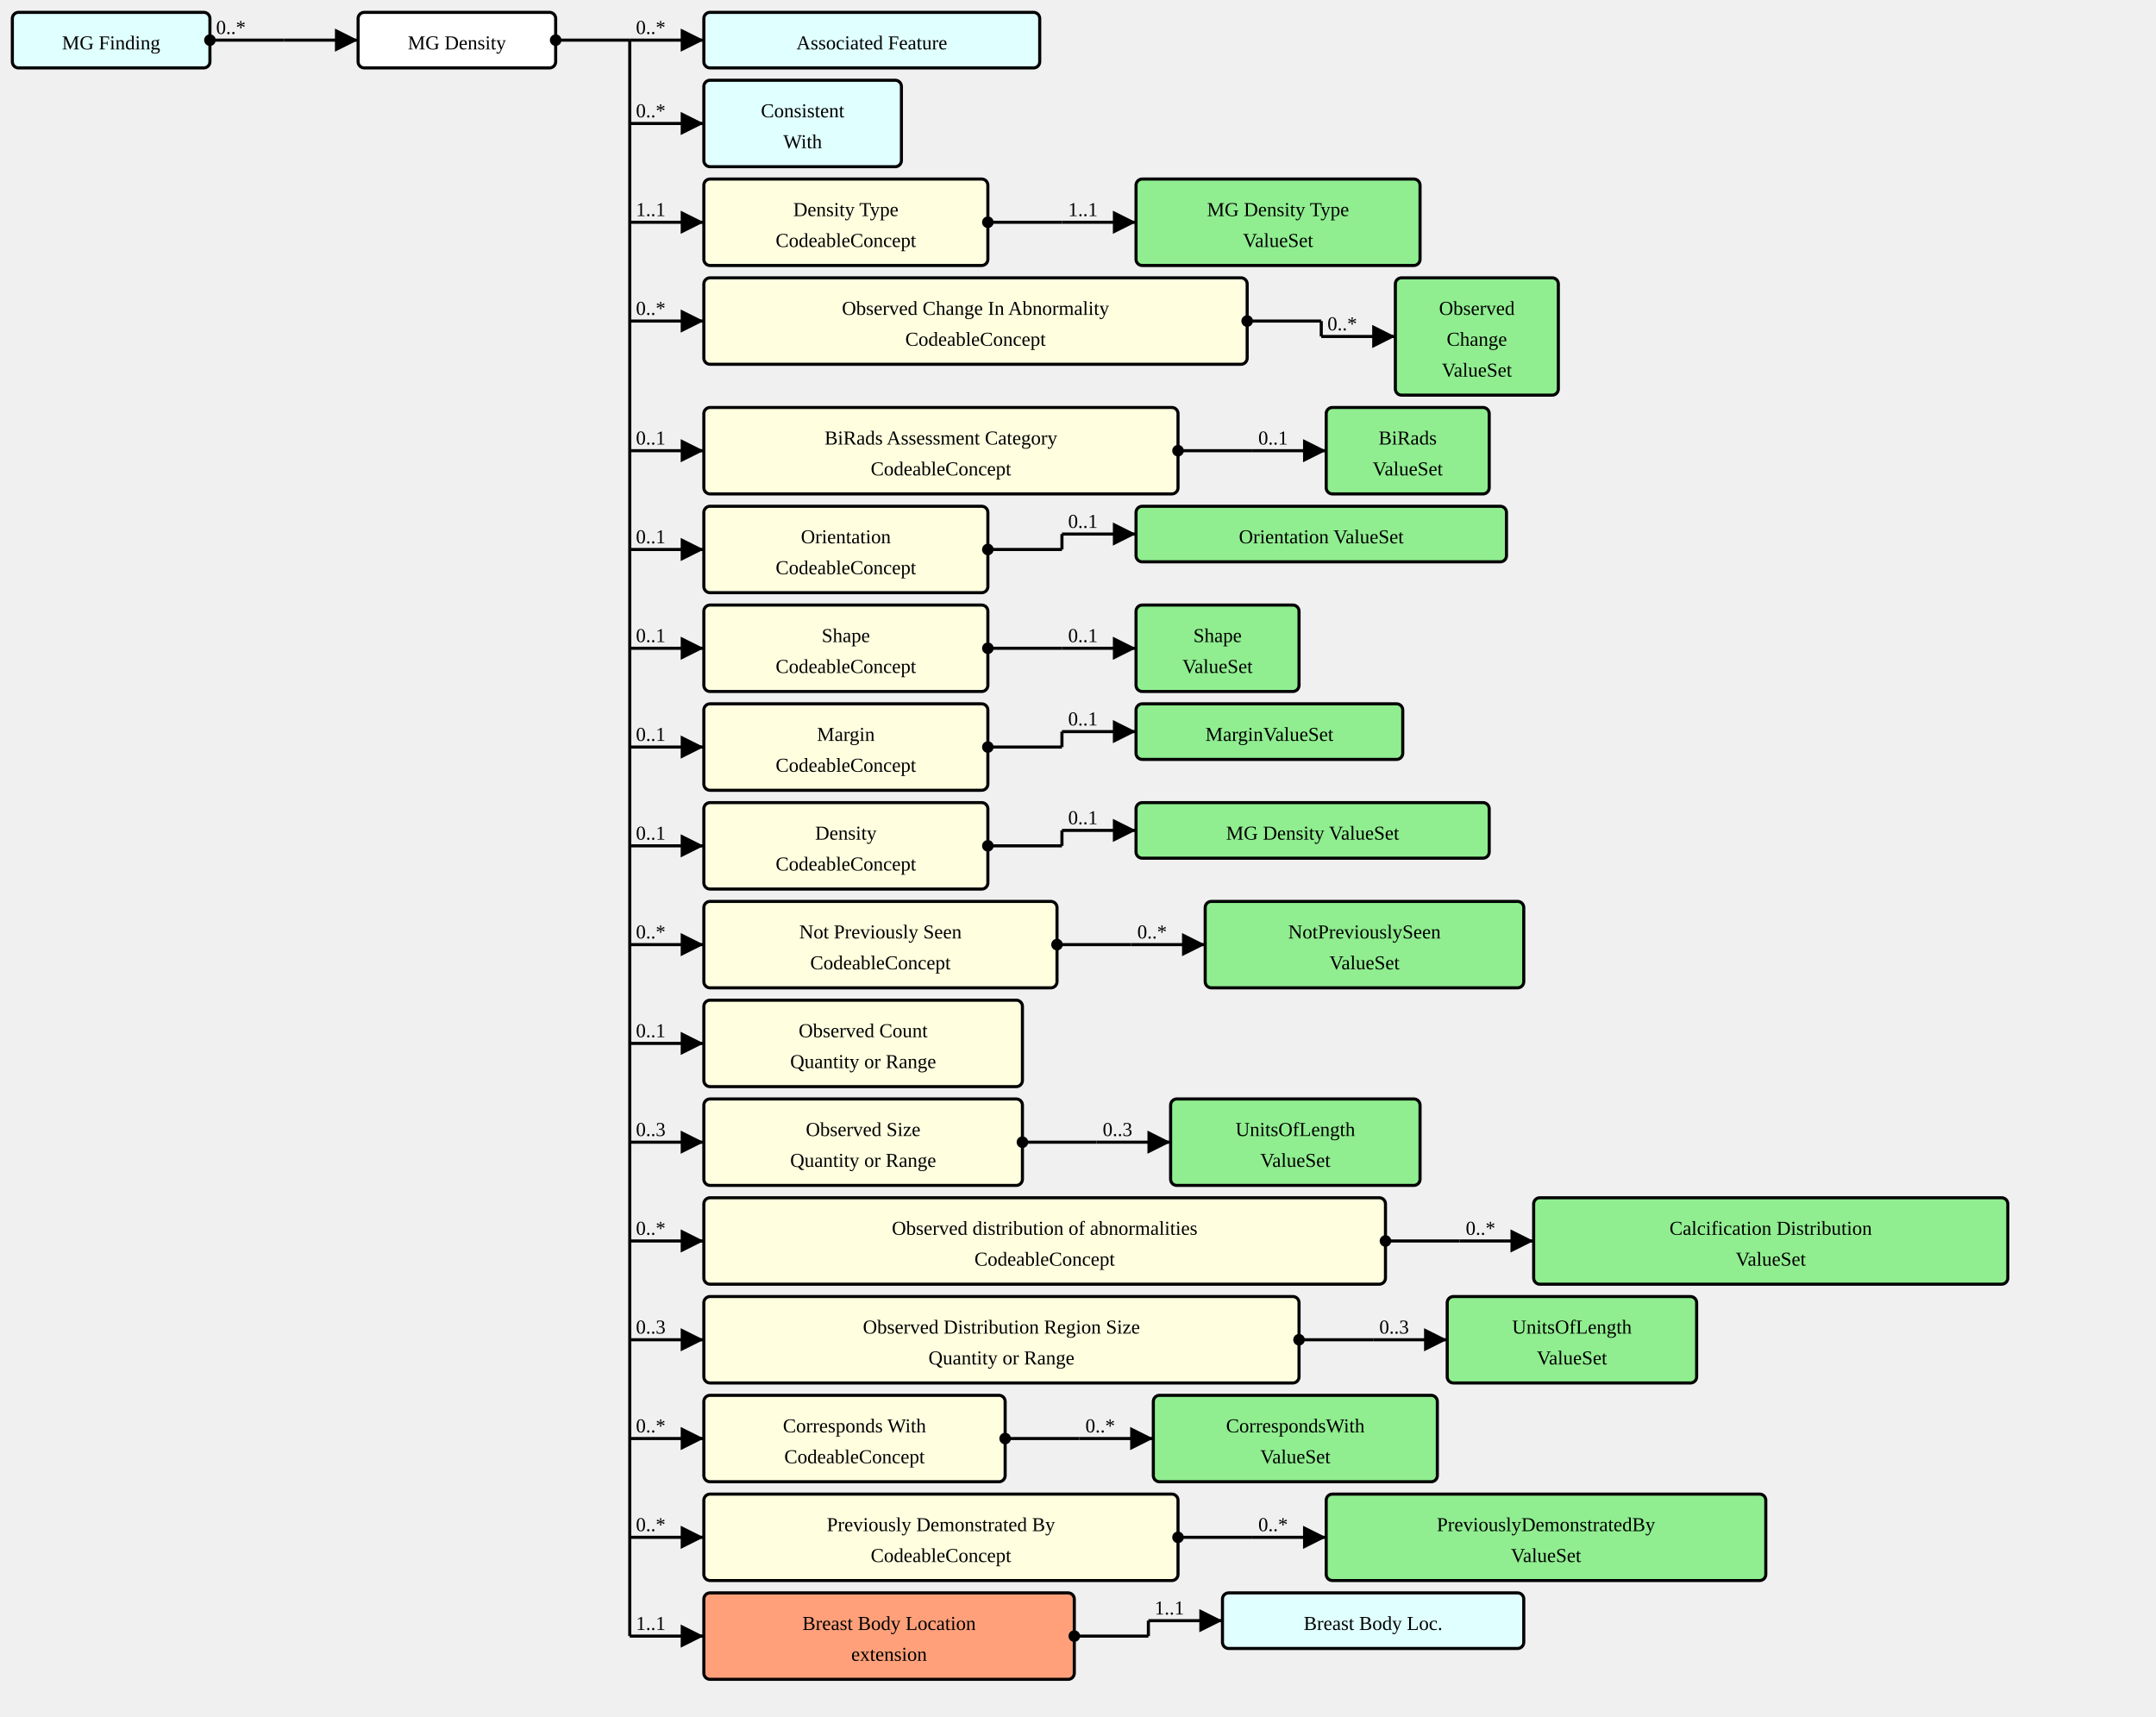
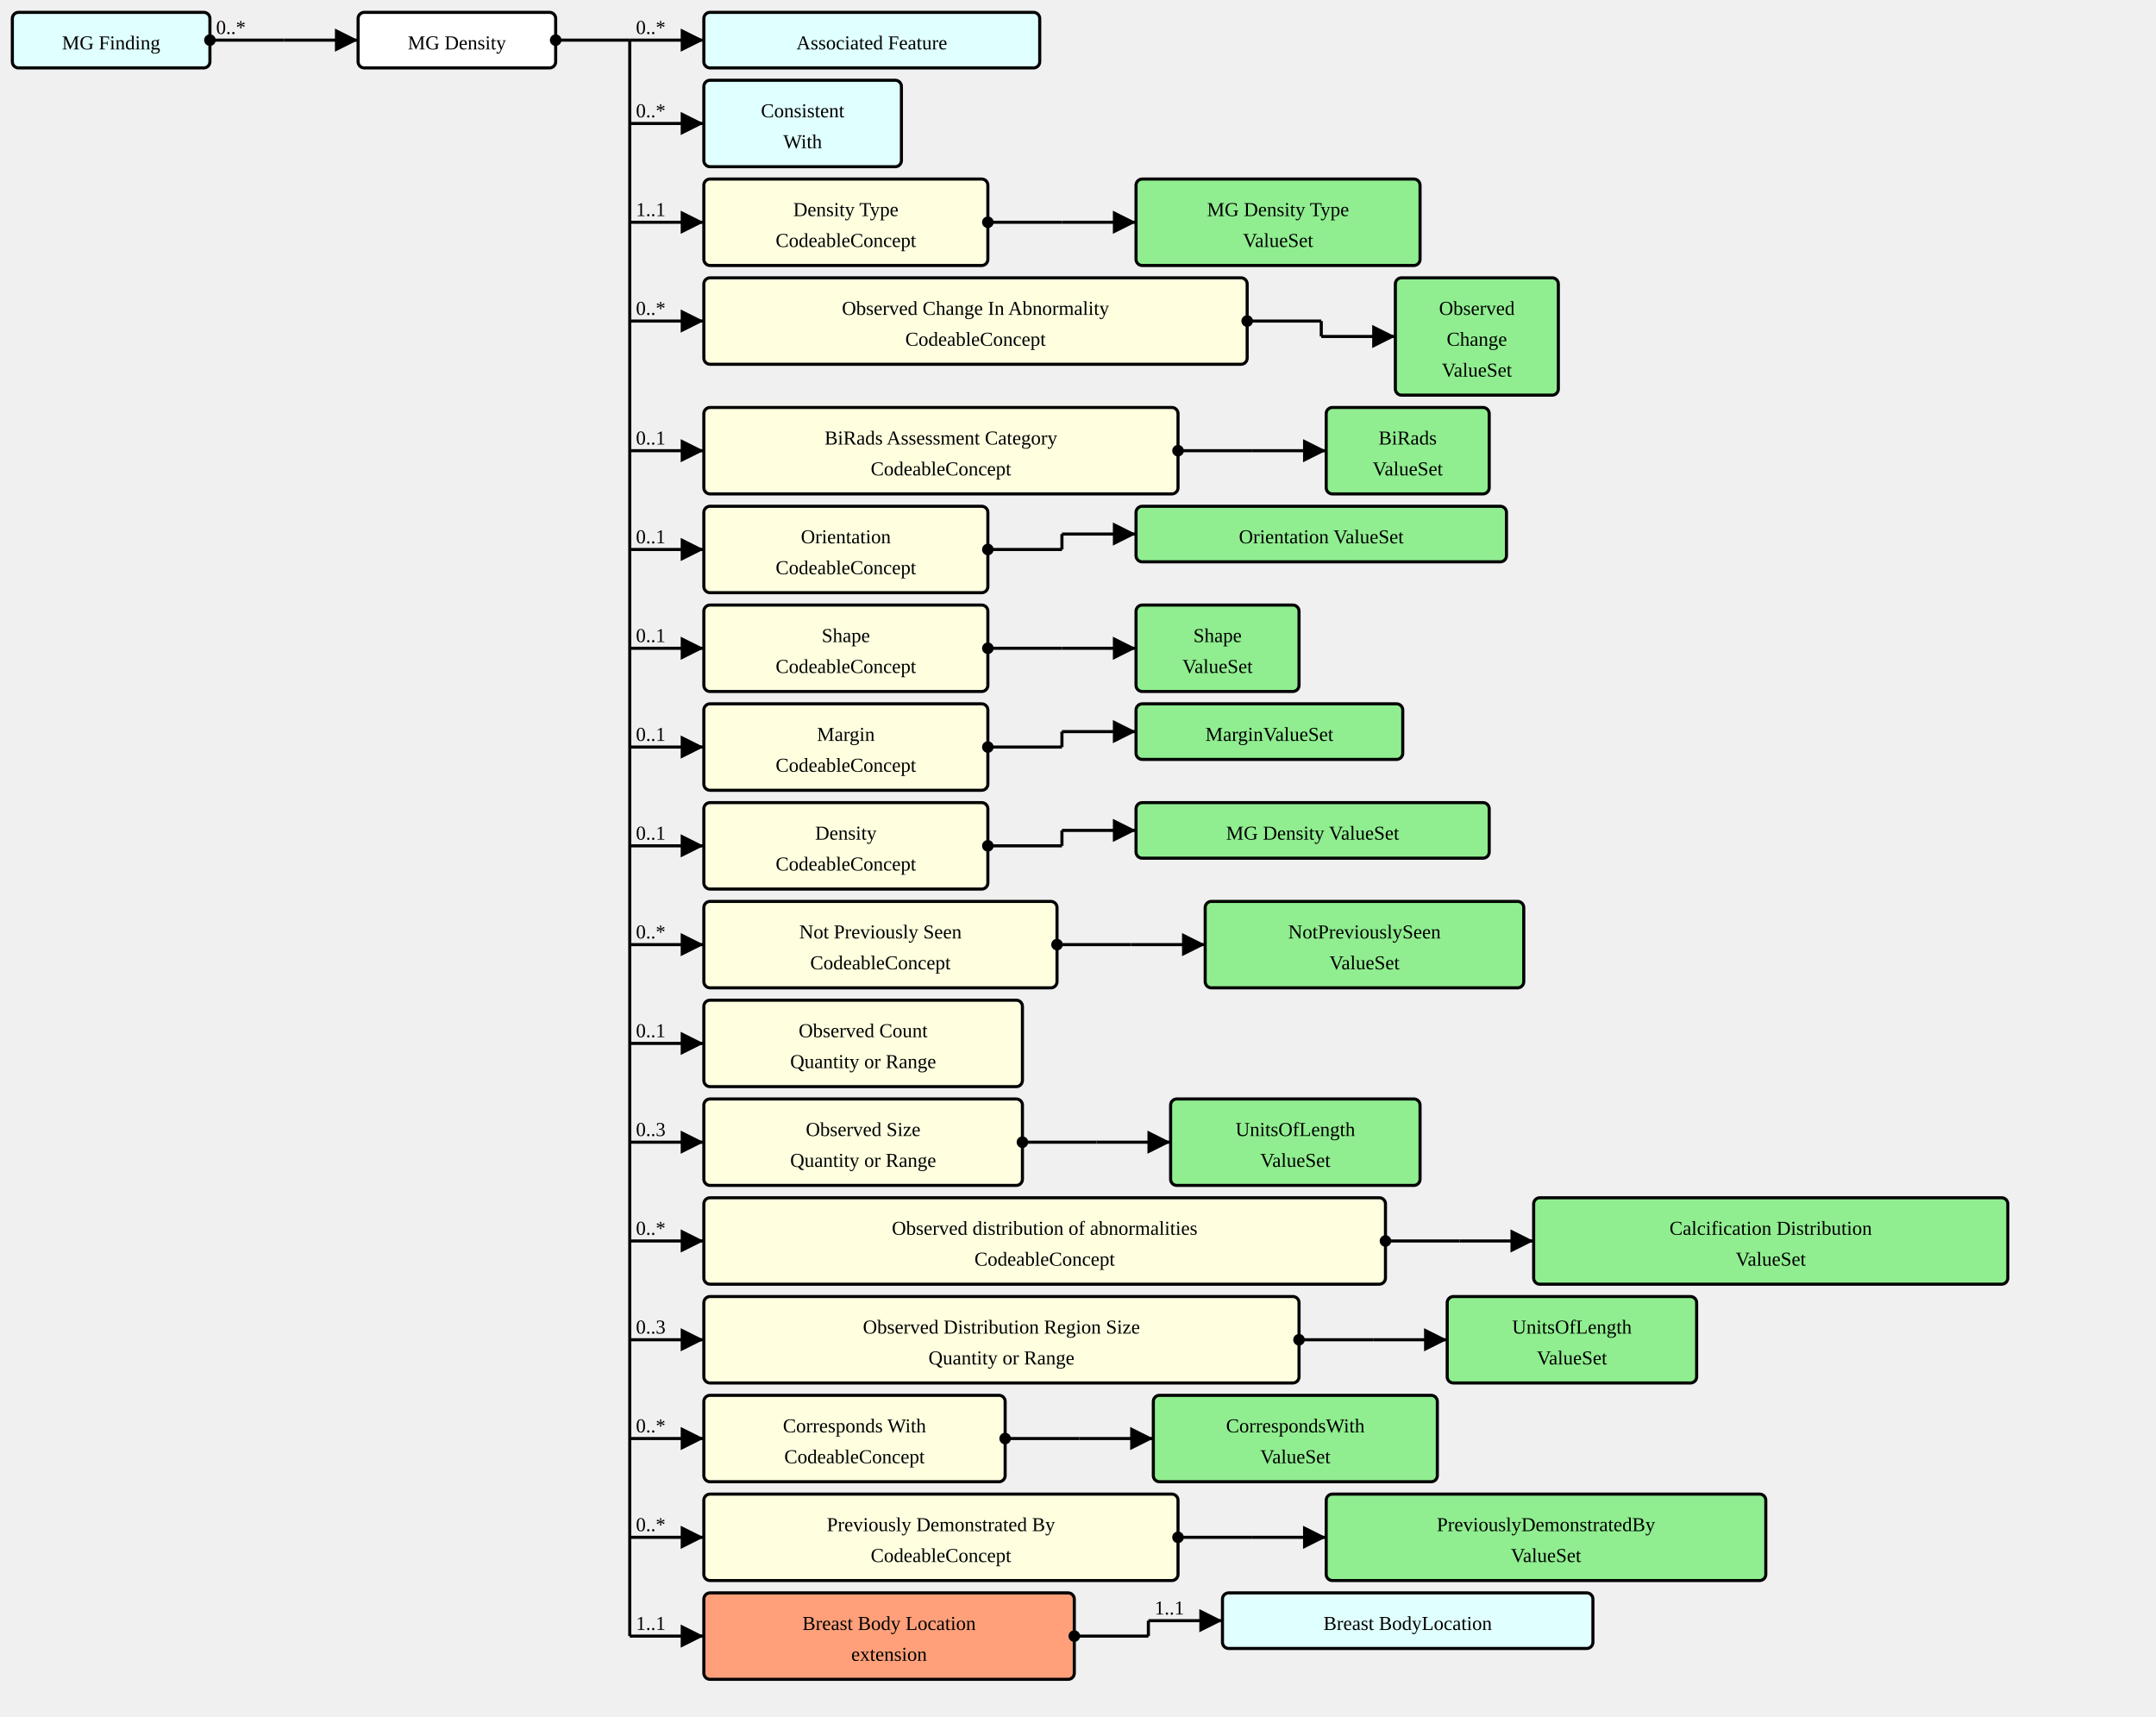
<svg xmlns="http://www.w3.org/2000/svg" version="1.1" width="1309.5" height="1042.5">
  <defs>
    <marker id="arrowStart" markerWidth="3.75" markerHeight="3.75" markerUnits="px" refX="1.875" refY="1.875">
      <circle fill="Black" stroke-width="0" cx="1.875" cy="1.875" r="1.875" />
    </marker>
    <marker id="arrowEnd" markerWidth="7.5" markerHeight="7.5" markerUnits="px" refX="7.5" refY="3.75">
      <polygon fill="Black" stroke-width="0" points="0 0 7.5 3.75 0 7.5" />
    </marker>
  </defs>
  <g>
    <g transform="translate(7.5 7.5)">
      <a href="./StructureDefinition-MGFinding.html" target="_top">
        <rect fill="LightCyan" stroke="Black" stroke-width="1.875" x="0" y="0" width="120" height="33.75" rx="3.75" ry="3.75" />
      </a>
      <a href="./StructureDefinition-MGFinding.html" target="_top">
        <text x="60" y="22.5" text-anchor="middle">MG Finding</text>
      </a>
    </g>
    <line stroke="Black" stroke-width="1.875" marker-end="url(#arrowEnd)" x1="172.5" y1="24.375" x2="217.5" y2="24.375" />
    <text x="176.25" y="20.625" text-anchor="left" />
    <line stroke="Black" stroke-width="1.875" marker-start="url(#arrowStart)" x1="127.5" y1="24.375" x2="172.5" y2="24.375" />
    <text x="131.25" y="20.625" text-anchor="left">0..*</text>
    <line stroke="Black" stroke-width="1.875" x1="172.5" y1="24.375" x2="172.5" y2="24.375" />
  </g>
  <g>
    <g transform="translate(217.5 7.5)">
      <rect fill="White" stroke="Black" stroke-width="1.875" x="0" y="0" width="120" height="33.75" rx="3.75" ry="3.75" />
      <text x="60" y="22.5" text-anchor="middle">MG Density</text>
    </g>
    <line stroke="Black" stroke-width="1.875" marker-end="url(#arrowEnd)" x1="382.5" y1="24.375" x2="427.5" y2="24.375" />
    <text x="386.25" y="20.625" text-anchor="left">0..*</text>
    <line stroke="Black" stroke-width="1.875" marker-end="url(#arrowEnd)" x1="382.5" y1="75" x2="427.5" y2="75" />
    <text x="386.25" y="71.25" text-anchor="left">0..*</text>
    <line stroke="Black" stroke-width="1.875" marker-end="url(#arrowEnd)" x1="382.5" y1="135" x2="427.5" y2="135" />
    <text x="386.25" y="131.25" text-anchor="left">1..1</text>
    <line stroke="Black" stroke-width="1.875" marker-end="url(#arrowEnd)" x1="382.5" y1="195" x2="427.5" y2="195" />
    <text x="386.25" y="191.25" text-anchor="left">0..*</text>
    <line stroke="Black" stroke-width="1.875" marker-end="url(#arrowEnd)" x1="382.5" y1="273.75" x2="427.5" y2="273.75" />
    <text x="386.25" y="270" text-anchor="left">0..1</text>
    <line stroke="Black" stroke-width="1.875" marker-end="url(#arrowEnd)" x1="382.5" y1="333.75" x2="427.5" y2="333.75" />
    <text x="386.25" y="330" text-anchor="left">0..1</text>
    <line stroke="Black" stroke-width="1.875" marker-end="url(#arrowEnd)" x1="382.5" y1="393.75" x2="427.5" y2="393.75" />
    <text x="386.25" y="390" text-anchor="left">0..1</text>
    <line stroke="Black" stroke-width="1.875" marker-end="url(#arrowEnd)" x1="382.5" y1="453.75" x2="427.5" y2="453.75" />
    <text x="386.25" y="450" text-anchor="left">0..1</text>
    <line stroke="Black" stroke-width="1.875" marker-end="url(#arrowEnd)" x1="382.5" y1="513.75" x2="427.5" y2="513.75" />
    <text x="386.25" y="510" text-anchor="left">0..1</text>
    <line stroke="Black" stroke-width="1.875" marker-end="url(#arrowEnd)" x1="382.5" y1="573.75" x2="427.5" y2="573.75" />
    <text x="386.25" y="570" text-anchor="left">0..*</text>
    <line stroke="Black" stroke-width="1.875" marker-end="url(#arrowEnd)" x1="382.5" y1="633.75" x2="427.5" y2="633.75" />
    <text x="386.25" y="630" text-anchor="left">0..1</text>
    <line stroke="Black" stroke-width="1.875" marker-end="url(#arrowEnd)" x1="382.5" y1="693.75" x2="427.5" y2="693.75" />
    <text x="386.25" y="690" text-anchor="left">0..3</text>
    <line stroke="Black" stroke-width="1.875" marker-end="url(#arrowEnd)" x1="382.5" y1="753.75" x2="427.5" y2="753.75" />
    <text x="386.25" y="750" text-anchor="left">0..*</text>
    <line stroke="Black" stroke-width="1.875" marker-end="url(#arrowEnd)" x1="382.5" y1="813.75" x2="427.5" y2="813.75" />
    <text x="386.25" y="810" text-anchor="left">0..3</text>
    <line stroke="Black" stroke-width="1.875" marker-end="url(#arrowEnd)" x1="382.5" y1="873.75" x2="427.5" y2="873.75" />
    <text x="386.25" y="870" text-anchor="left">0..*</text>
    <line stroke="Black" stroke-width="1.875" marker-end="url(#arrowEnd)" x1="382.5" y1="933.75" x2="427.5" y2="933.75" />
    <text x="386.25" y="930" text-anchor="left">0..*</text>
    <line stroke="Black" stroke-width="1.875" marker-end="url(#arrowEnd)" x1="382.5" y1="993.75" x2="427.5" y2="993.75" />
    <text x="386.25" y="990" text-anchor="left">1..1</text>
    <line stroke="Black" stroke-width="1.875" marker-start="url(#arrowStart)" x1="337.5" y1="24.375" x2="382.5" y2="24.375" />
    <text x="341.25" y="20.625" text-anchor="left" />
    <line stroke="Black" stroke-width="1.875" x1="382.5" y1="24.375" x2="382.5" y2="993.75" />
  </g>
  <g>
    <g transform="translate(427.5 7.5)">
      <a href="./StructureDefinition-AssociatedFeature.html" target="_top">
        <rect fill="LightCyan" stroke="Black" stroke-width="1.875" x="0" y="0" width="204" height="33.75" rx="3.75" ry="3.75" />
      </a>
      <a href="./StructureDefinition-AssociatedFeature.html" target="_top">
        <text x="102" y="22.5" text-anchor="middle">Associated Feature</text>
      </a>
    </g>
  </g>
  <g>
    <g transform="translate(427.5 48.75)">
      <a href="./StructureDefinition-ConsistentWith.html" target="_top">
        <rect fill="LightCyan" stroke="Black" stroke-width="1.875" x="0" y="0" width="120" height="52.5" rx="3.75" ry="3.75" />
      </a>
      <a href="./StructureDefinition-ConsistentWith.html" target="_top">
        <text x="60" y="22.5" text-anchor="middle">Consistent</text>
      </a>
      <a href="./StructureDefinition-ConsistentWith.html" target="_top">
        <text x="60" y="41.25" text-anchor="middle">With</text>
      </a>
    </g>
  </g>
  <g>
    <g transform="translate(427.5 108.75)">
      <a href="StructureDefinition-MGAbnormalityDensity-definitions.html#Observation.component:densityType" target="_top">
        <rect fill="LightYellow" stroke="Black" stroke-width="1.875" x="0" y="0" width="172.5" height="52.5" rx="3.75" ry="3.75" />
      </a>
      <a href="StructureDefinition-MGAbnormalityDensity-definitions.html#Observation.component:densityType" target="_top">
        <text x="86.25" y="22.5" text-anchor="middle">Density Type</text>
      </a>
      <a href="StructureDefinition-MGAbnormalityDensity-definitions.html#Observation.component:densityType" target="_top">
        <text x="86.25" y="41.25" text-anchor="middle">CodeableConcept</text>
      </a>
    </g>
    <line stroke="Black" stroke-width="1.875" marker-end="url(#arrowEnd)" x1="645" y1="135" x2="690" y2="135" />
-     <text x="648.75" y="131.25" text-anchor="left">1..1</text>
+     <text x="648.75" y="131.25" text-anchor="left" />
    <line stroke="Black" stroke-width="1.875" marker-start="url(#arrowStart)" x1="600" y1="135" x2="645" y2="135" />
    <text x="603.75" y="131.25" text-anchor="left" />
    <line stroke="Black" stroke-width="1.875" x1="645" y1="135" x2="645" y2="135" />
  </g>
  <g>
    <g transform="translate(690 108.75)">
      <a href="./ValueSet-MGAbnormalityDensityTypeVS.html" target="_top">
        <rect fill="LightGreen" stroke="Black" stroke-width="1.875" x="0" y="0" width="172.5" height="52.5" rx="3.75" ry="3.75" />
      </a>
      <a href="./ValueSet-MGAbnormalityDensityTypeVS.html" target="_top">
        <text x="86.25" y="22.5" text-anchor="middle">MG Density Type</text>
      </a>
      <a href="./ValueSet-MGAbnormalityDensityTypeVS.html" target="_top">
        <text x="86.25" y="41.25" text-anchor="middle">ValueSet</text>
      </a>
    </g>
  </g>
  <g>
    <g transform="translate(427.5 168.75)">
      <a href="StructureDefinition-MGAbnormalityDensity-definitions.html#Observation.component:obsChanges" target="_top">
        <rect fill="LightYellow" stroke="Black" stroke-width="1.875" x="0" y="0" width="330" height="52.5" rx="3.75" ry="3.75" />
      </a>
      <a href="StructureDefinition-MGAbnormalityDensity-definitions.html#Observation.component:obsChanges" target="_top">
        <text x="165" y="22.5" text-anchor="middle">Observed Change In Abnormality</text>
      </a>
      <a href="StructureDefinition-MGAbnormalityDensity-definitions.html#Observation.component:obsChanges" target="_top">
        <text x="165" y="41.25" text-anchor="middle">CodeableConcept</text>
      </a>
    </g>
    <line stroke="Black" stroke-width="1.875" marker-end="url(#arrowEnd)" x1="802.5" y1="204.375" x2="847.5" y2="204.375" />
-     <text x="806.25" y="200.625" text-anchor="left">0..*</text>
+     <text x="806.25" y="200.625" text-anchor="left" />
    <line stroke="Black" stroke-width="1.875" marker-start="url(#arrowStart)" x1="757.5" y1="195" x2="802.5" y2="195" />
    <text x="761.25" y="191.25" text-anchor="left" />
    <line stroke="Black" stroke-width="1.875" x1="802.5" y1="195" x2="802.5" y2="204.375" />
  </g>
  <g>
    <g transform="translate(847.5 168.75)">
      <a href="./ValueSet-ObservedChangesVS.html" target="_top">
        <rect fill="LightGreen" stroke="Black" stroke-width="1.875" x="0" y="0" width="99" height="71.25" rx="3.75" ry="3.75" />
      </a>
      <a href="./ValueSet-ObservedChangesVS.html" target="_top">
        <text x="49.5" y="22.5" text-anchor="middle">Observed</text>
      </a>
      <a href="./ValueSet-ObservedChangesVS.html" target="_top">
        <text x="49.5" y="41.25" text-anchor="middle">Change</text>
      </a>
      <a href="./ValueSet-ObservedChangesVS.html" target="_top">
        <text x="49.5" y="60" text-anchor="middle">ValueSet</text>
      </a>
    </g>
  </g>
  <g>
    <g transform="translate(427.5 247.5)">
      <a href="StructureDefinition-MGAbnormalityDensity-definitions.html#Observation.component:biRadsAssessmentCategory" target="_top">
        <rect fill="LightYellow" stroke="Black" stroke-width="1.875" x="0" y="0" width="288" height="52.5" rx="3.75" ry="3.75" />
      </a>
      <a href="StructureDefinition-MGAbnormalityDensity-definitions.html#Observation.component:biRadsAssessmentCategory" target="_top">
        <text x="144" y="22.5" text-anchor="middle">BiRads Assessment Category</text>
      </a>
      <a href="StructureDefinition-MGAbnormalityDensity-definitions.html#Observation.component:biRadsAssessmentCategory" target="_top">
        <text x="144" y="41.25" text-anchor="middle">CodeableConcept</text>
      </a>
    </g>
    <line stroke="Black" stroke-width="1.875" marker-end="url(#arrowEnd)" x1="760.5" y1="273.75" x2="805.5" y2="273.75" />
-     <text x="764.25" y="270" text-anchor="left">0..1</text>
+     <text x="764.25" y="270" text-anchor="left" />
    <line stroke="Black" stroke-width="1.875" marker-start="url(#arrowStart)" x1="715.5" y1="273.75" x2="760.5" y2="273.75" />
    <text x="719.25" y="270" text-anchor="left" />
    <line stroke="Black" stroke-width="1.875" x1="760.5" y1="273.75" x2="760.5" y2="273.75" />
  </g>
  <g>
    <g transform="translate(805.4999 247.5)">
      <a href="./ValueSet-BiRadsAssessmentCategoriesVS.html" target="_top">
        <rect fill="LightGreen" stroke="Black" stroke-width="1.875" x="0" y="0" width="99" height="52.5" rx="3.75" ry="3.75" />
      </a>
      <a href="./ValueSet-BiRadsAssessmentCategoriesVS.html" target="_top">
        <text x="49.5" y="22.5" text-anchor="middle">BiRads</text>
      </a>
      <a href="./ValueSet-BiRadsAssessmentCategoriesVS.html" target="_top">
        <text x="49.5" y="41.25" text-anchor="middle">ValueSet</text>
      </a>
    </g>
  </g>
  <g>
    <g transform="translate(427.5 307.5)">
      <a href="StructureDefinition-MGAbnormalityDensity-definitions.html#Observation.component:orientation" target="_top">
        <rect fill="LightYellow" stroke="Black" stroke-width="1.875" x="0" y="0" width="172.5" height="52.5" rx="3.75" ry="3.75" />
      </a>
      <a href="StructureDefinition-MGAbnormalityDensity-definitions.html#Observation.component:orientation" target="_top">
        <text x="86.25" y="22.5" text-anchor="middle">Orientation</text>
      </a>
      <a href="StructureDefinition-MGAbnormalityDensity-definitions.html#Observation.component:orientation" target="_top">
        <text x="86.25" y="41.25" text-anchor="middle">CodeableConcept</text>
      </a>
    </g>
    <line stroke="Black" stroke-width="1.875" marker-end="url(#arrowEnd)" x1="645" y1="324.375" x2="690" y2="324.375" />
-     <text x="648.75" y="320.625" text-anchor="left">0..1</text>
+     <text x="648.75" y="320.625" text-anchor="left" />
    <line stroke="Black" stroke-width="1.875" marker-start="url(#arrowStart)" x1="600" y1="333.75" x2="645" y2="333.75" />
    <text x="603.75" y="330" text-anchor="left" />
    <line stroke="Black" stroke-width="1.875" x1="645" y1="324.375" x2="645" y2="333.75" />
  </g>
  <g>
    <g transform="translate(690 307.5)">
      <a href="./ValueSet-OrientationVS.html" target="_top">
        <rect fill="LightGreen" stroke="Black" stroke-width="1.875" x="0" y="0" width="225" height="33.75" rx="3.75" ry="3.75" />
      </a>
      <a href="./ValueSet-OrientationVS.html" target="_top">
        <text x="112.5" y="22.5" text-anchor="middle">Orientation ValueSet</text>
      </a>
    </g>
  </g>
  <g>
    <g transform="translate(427.5 367.5)">
      <a href="StructureDefinition-MGAbnormalityDensity-definitions.html#Observation.component:shape" target="_top">
        <rect fill="LightYellow" stroke="Black" stroke-width="1.875" x="0" y="0" width="172.5" height="52.5" rx="3.75" ry="3.75" />
      </a>
      <a href="StructureDefinition-MGAbnormalityDensity-definitions.html#Observation.component:shape" target="_top">
        <text x="86.25" y="22.5" text-anchor="middle">Shape</text>
      </a>
      <a href="StructureDefinition-MGAbnormalityDensity-definitions.html#Observation.component:shape" target="_top">
        <text x="86.25" y="41.25" text-anchor="middle">CodeableConcept</text>
      </a>
    </g>
    <line stroke="Black" stroke-width="1.875" marker-end="url(#arrowEnd)" x1="645" y1="393.75" x2="690" y2="393.75" />
-     <text x="648.75" y="390" text-anchor="left">0..1</text>
+     <text x="648.75" y="390" text-anchor="left" />
    <line stroke="Black" stroke-width="1.875" marker-start="url(#arrowStart)" x1="600" y1="393.75" x2="645" y2="393.75" />
    <text x="603.75" y="390" text-anchor="left" />
    <line stroke="Black" stroke-width="1.875" x1="645" y1="393.75" x2="645" y2="393.75" />
  </g>
  <g>
    <g transform="translate(690 367.5)">
      <a href="./ValueSet-ShapeVS.html" target="_top">
        <rect fill="LightGreen" stroke="Black" stroke-width="1.875" x="0" y="0" width="99" height="52.5" rx="3.75" ry="3.75" />
      </a>
      <a href="./ValueSet-ShapeVS.html" target="_top">
        <text x="49.5" y="22.5" text-anchor="middle">Shape</text>
      </a>
      <a href="./ValueSet-ShapeVS.html" target="_top">
        <text x="49.5" y="41.25" text-anchor="middle">ValueSet</text>
      </a>
    </g>
  </g>
  <g>
    <g transform="translate(427.5 427.5)">
      <a href="StructureDefinition-MGAbnormalityDensity-definitions.html#Observation.component:margin" target="_top">
        <rect fill="LightYellow" stroke="Black" stroke-width="1.875" x="0" y="0" width="172.5" height="52.5" rx="3.75" ry="3.75" />
      </a>
      <a href="StructureDefinition-MGAbnormalityDensity-definitions.html#Observation.component:margin" target="_top">
        <text x="86.25" y="22.5" text-anchor="middle">Margin</text>
      </a>
      <a href="StructureDefinition-MGAbnormalityDensity-definitions.html#Observation.component:margin" target="_top">
        <text x="86.25" y="41.25" text-anchor="middle">CodeableConcept</text>
      </a>
    </g>
    <line stroke="Black" stroke-width="1.875" marker-end="url(#arrowEnd)" x1="645" y1="444.375" x2="690" y2="444.375" />
-     <text x="648.75" y="440.625" text-anchor="left">0..1</text>
+     <text x="648.75" y="440.625" text-anchor="left" />
    <line stroke="Black" stroke-width="1.875" marker-start="url(#arrowStart)" x1="600" y1="453.75" x2="645" y2="453.75" />
    <text x="603.75" y="450" text-anchor="left" />
    <line stroke="Black" stroke-width="1.875" x1="645" y1="444.375" x2="645" y2="453.75" />
  </g>
  <g>
    <g transform="translate(690 427.5)">
      <a href="./ValueSet-MarginVS.html" target="_top">
        <rect fill="LightGreen" stroke="Black" stroke-width="1.875" x="0" y="0" width="162" height="33.75" rx="3.75" ry="3.75" />
      </a>
      <a href="./ValueSet-MarginVS.html" target="_top">
        <text x="81" y="22.5" text-anchor="middle">MarginValueSet</text>
      </a>
    </g>
  </g>
  <g>
    <g transform="translate(427.5 487.5)">
      <a href="StructureDefinition-MGAbnormalityDensity-definitions.html#Observation.component:mgDensity" target="_top">
        <rect fill="LightYellow" stroke="Black" stroke-width="1.875" x="0" y="0" width="172.5" height="52.5" rx="3.75" ry="3.75" />
      </a>
      <a href="StructureDefinition-MGAbnormalityDensity-definitions.html#Observation.component:mgDensity" target="_top">
        <text x="86.25" y="22.5" text-anchor="middle">Density</text>
      </a>
      <a href="StructureDefinition-MGAbnormalityDensity-definitions.html#Observation.component:mgDensity" target="_top">
        <text x="86.25" y="41.25" text-anchor="middle">CodeableConcept</text>
      </a>
    </g>
    <line stroke="Black" stroke-width="1.875" marker-end="url(#arrowEnd)" x1="645" y1="504.375" x2="690" y2="504.375" />
-     <text x="648.75" y="500.625" text-anchor="left">0..1</text>
+     <text x="648.75" y="500.625" text-anchor="left" />
    <line stroke="Black" stroke-width="1.875" marker-start="url(#arrowStart)" x1="600" y1="513.75" x2="645" y2="513.75" />
    <text x="603.75" y="510" text-anchor="left" />
    <line stroke="Black" stroke-width="1.875" x1="645" y1="504.375" x2="645" y2="513.75" />
  </g>
  <g>
    <g transform="translate(690 487.5)">
      <a href="./ValueSet-MGDensityVS.html" target="_top">
        <rect fill="LightGreen" stroke="Black" stroke-width="1.875" x="0" y="0" width="214.5" height="33.75" rx="3.75" ry="3.75" />
      </a>
      <a href="./ValueSet-MGDensityVS.html" target="_top">
        <text x="107.25" y="22.5" text-anchor="middle">MG Density ValueSet</text>
      </a>
    </g>
  </g>
  <g>
    <g transform="translate(427.5 547.5)">
      <a href="StructureDefinition-MGAbnormalityDensity-definitions.html#Observation.component:notPreviouslySeen" target="_top">
        <rect fill="LightYellow" stroke="Black" stroke-width="1.875" x="0" y="0" width="214.5" height="52.5" rx="3.75" ry="3.75" />
      </a>
      <a href="StructureDefinition-MGAbnormalityDensity-definitions.html#Observation.component:notPreviouslySeen" target="_top">
        <text x="107.25" y="22.5" text-anchor="middle">Not Previously Seen</text>
      </a>
      <a href="StructureDefinition-MGAbnormalityDensity-definitions.html#Observation.component:notPreviouslySeen" target="_top">
        <text x="107.25" y="41.25" text-anchor="middle">CodeableConcept</text>
      </a>
    </g>
    <line stroke="Black" stroke-width="1.875" marker-end="url(#arrowEnd)" x1="687" y1="573.75" x2="732" y2="573.75" />
-     <text x="690.75" y="570" text-anchor="left">0..*</text>
+     <text x="690.75" y="570" text-anchor="left" />
    <line stroke="Black" stroke-width="1.875" marker-start="url(#arrowStart)" x1="642" y1="573.75" x2="687" y2="573.75" />
    <text x="645.75" y="570" text-anchor="left" />
    <line stroke="Black" stroke-width="1.875" x1="687" y1="573.75" x2="687" y2="573.75" />
  </g>
  <g>
    <g transform="translate(732 547.5)">
      <a href="./ValueSet-NotPreviouslySeenVS.html" target="_top">
        <rect fill="LightGreen" stroke="Black" stroke-width="1.875" x="0" y="0" width="193.5" height="52.5" rx="3.75" ry="3.75" />
      </a>
      <a href="./ValueSet-NotPreviouslySeenVS.html" target="_top">
        <text x="96.75" y="22.5" text-anchor="middle">NotPreviouslySeen</text>
      </a>
      <a href="./ValueSet-NotPreviouslySeenVS.html" target="_top">
        <text x="96.75" y="41.25" text-anchor="middle">ValueSet</text>
      </a>
    </g>
  </g>
  <g>
    <g transform="translate(427.5 607.5)">
      <a href="StructureDefinition-MGAbnormalityDensity-definitions.html#Observation.component:obsCount" target="_top">
        <rect fill="LightYellow" stroke="Black" stroke-width="1.875" x="0" y="0" width="193.5" height="52.5" rx="3.75" ry="3.75" />
      </a>
      <a href="StructureDefinition-MGAbnormalityDensity-definitions.html#Observation.component:obsCount" target="_top">
        <text x="96.75" y="22.5" text-anchor="middle">Observed Count</text>
      </a>
      <a href="StructureDefinition-MGAbnormalityDensity-definitions.html#Observation.component:obsCount" target="_top">
        <text x="96.75" y="41.25" text-anchor="middle">Quantity or Range</text>
      </a>
    </g>
  </g>
  <g>
    <g transform="translate(427.5 667.5)">
      <a href="StructureDefinition-MGAbnormalityDensity-definitions.html#Observation.component:obsSize" target="_top">
        <rect fill="LightYellow" stroke="Black" stroke-width="1.875" x="0" y="0" width="193.5" height="52.5" rx="3.75" ry="3.75" />
      </a>
      <a href="StructureDefinition-MGAbnormalityDensity-definitions.html#Observation.component:obsSize" target="_top">
        <text x="96.75" y="22.5" text-anchor="middle">Observed Size</text>
      </a>
      <a href="StructureDefinition-MGAbnormalityDensity-definitions.html#Observation.component:obsSize" target="_top">
        <text x="96.75" y="41.25" text-anchor="middle">Quantity or Range</text>
      </a>
    </g>
    <line stroke="Black" stroke-width="1.875" marker-end="url(#arrowEnd)" x1="666" y1="693.75" x2="711" y2="693.75" />
-     <text x="669.75" y="690" text-anchor="left">0..3</text>
+     <text x="669.75" y="690" text-anchor="left" />
    <line stroke="Black" stroke-width="1.875" marker-start="url(#arrowStart)" x1="621" y1="693.75" x2="666" y2="693.75" />
    <text x="624.75" y="690" text-anchor="left" />
    <line stroke="Black" stroke-width="1.875" x1="666" y1="693.75" x2="666" y2="693.75" />
  </g>
  <g>
    <g transform="translate(711 667.5)">
      <a href="./ValueSet-UnitsOfLengthVS.html" target="_top">
        <rect fill="LightGreen" stroke="Black" stroke-width="1.875" x="0" y="0" width="151.5" height="52.5" rx="3.75" ry="3.75" />
      </a>
      <a href="./ValueSet-UnitsOfLengthVS.html" target="_top">
        <text x="75.75" y="22.5" text-anchor="middle">UnitsOfLength</text>
      </a>
      <a href="./ValueSet-UnitsOfLengthVS.html" target="_top">
        <text x="75.75" y="41.25" text-anchor="middle">ValueSet</text>
      </a>
    </g>
  </g>
  <g>
    <g transform="translate(427.5 727.5)">
      <a href="StructureDefinition-MGAbnormalityDensity-definitions.html#Observation.component:obsDistribution" target="_top">
        <rect fill="LightYellow" stroke="Black" stroke-width="1.875" x="0" y="0" width="414" height="52.5" rx="3.75" ry="3.75" />
      </a>
      <a href="StructureDefinition-MGAbnormalityDensity-definitions.html#Observation.component:obsDistribution" target="_top">
        <text x="207" y="22.5" text-anchor="middle">Observed distribution of abnormalities</text>
      </a>
      <a href="StructureDefinition-MGAbnormalityDensity-definitions.html#Observation.component:obsDistribution" target="_top">
        <text x="207" y="41.25" text-anchor="middle">CodeableConcept</text>
      </a>
    </g>
    <line stroke="Black" stroke-width="1.875" marker-end="url(#arrowEnd)" x1="886.5" y1="753.75" x2="931.5" y2="753.75" />
-     <text x="890.25" y="750" text-anchor="left">0..*</text>
+     <text x="890.25" y="750" text-anchor="left" />
    <line stroke="Black" stroke-width="1.875" marker-start="url(#arrowStart)" x1="841.5" y1="753.75" x2="886.5" y2="753.75" />
    <text x="845.25" y="750" text-anchor="left" />
    <line stroke="Black" stroke-width="1.875" x1="886.5" y1="753.75" x2="886.5" y2="753.75" />
  </g>
  <g>
    <g transform="translate(931.5 727.5)">
      <a href="./ValueSet-CalcificationDistributionVS.html" target="_top">
        <rect fill="LightGreen" stroke="Black" stroke-width="1.875" x="0" y="0" width="288" height="52.5" rx="3.75" ry="3.75" />
      </a>
      <a href="./ValueSet-CalcificationDistributionVS.html" target="_top">
        <text x="144" y="22.5" text-anchor="middle">Calcification Distribution</text>
      </a>
      <a href="./ValueSet-CalcificationDistributionVS.html" target="_top">
        <text x="144" y="41.25" text-anchor="middle">ValueSet</text>
      </a>
    </g>
  </g>
  <g>
    <g transform="translate(427.5 787.5)">
      <a href="StructureDefinition-MGAbnormalityDensity-definitions.html#Observation.component:obsDistRegionSize" target="_top">
        <rect fill="LightYellow" stroke="Black" stroke-width="1.875" x="0" y="0" width="361.5" height="52.5" rx="3.75" ry="3.75" />
      </a>
      <a href="StructureDefinition-MGAbnormalityDensity-definitions.html#Observation.component:obsDistRegionSize" target="_top">
        <text x="180.75" y="22.5" text-anchor="middle">Observed Distribution Region Size</text>
      </a>
      <a href="StructureDefinition-MGAbnormalityDensity-definitions.html#Observation.component:obsDistRegionSize" target="_top">
        <text x="180.75" y="41.25" text-anchor="middle">Quantity or Range</text>
      </a>
    </g>
    <line stroke="Black" stroke-width="1.875" marker-end="url(#arrowEnd)" x1="834" y1="813.75" x2="879" y2="813.75" />
-     <text x="837.75" y="810" text-anchor="left">0..3</text>
+     <text x="837.75" y="810" text-anchor="left" />
    <line stroke="Black" stroke-width="1.875" marker-start="url(#arrowStart)" x1="789" y1="813.75" x2="834" y2="813.75" />
    <text x="792.75" y="810" text-anchor="left" />
    <line stroke="Black" stroke-width="1.875" x1="834" y1="813.75" x2="834" y2="813.75" />
  </g>
  <g>
    <g transform="translate(879 787.5)">
      <a href="./ValueSet-UnitsOfLengthVS.html" target="_top">
        <rect fill="LightGreen" stroke="Black" stroke-width="1.875" x="0" y="0" width="151.5" height="52.5" rx="3.75" ry="3.75" />
      </a>
      <a href="./ValueSet-UnitsOfLengthVS.html" target="_top">
        <text x="75.75" y="22.5" text-anchor="middle">UnitsOfLength</text>
      </a>
      <a href="./ValueSet-UnitsOfLengthVS.html" target="_top">
        <text x="75.75" y="41.25" text-anchor="middle">ValueSet</text>
      </a>
    </g>
  </g>
  <g>
    <g transform="translate(427.5 847.5)">
      <a href="StructureDefinition-MGAbnormalityDensity-definitions.html#Observation.component:correspondsWith" target="_top">
        <rect fill="LightYellow" stroke="Black" stroke-width="1.875" x="0" y="0" width="183" height="52.5" rx="3.75" ry="3.75" />
      </a>
      <a href="StructureDefinition-MGAbnormalityDensity-definitions.html#Observation.component:correspondsWith" target="_top">
        <text x="91.5" y="22.5" text-anchor="middle">Corresponds With</text>
      </a>
      <a href="StructureDefinition-MGAbnormalityDensity-definitions.html#Observation.component:correspondsWith" target="_top">
        <text x="91.5" y="41.25" text-anchor="middle">CodeableConcept</text>
      </a>
    </g>
    <line stroke="Black" stroke-width="1.875" marker-end="url(#arrowEnd)" x1="655.5" y1="873.75" x2="700.5" y2="873.75" />
-     <text x="659.25" y="870" text-anchor="left">0..*</text>
+     <text x="659.25" y="870" text-anchor="left" />
    <line stroke="Black" stroke-width="1.875" marker-start="url(#arrowStart)" x1="610.5" y1="873.75" x2="655.5" y2="873.75" />
    <text x="614.25" y="870" text-anchor="left" />
    <line stroke="Black" stroke-width="1.875" x1="655.5" y1="873.75" x2="655.5" y2="873.75" />
  </g>
  <g>
    <g transform="translate(700.5 847.5)">
      <a href="./ValueSet-CorrespondsWithVS.html" target="_top">
        <rect fill="LightGreen" stroke="Black" stroke-width="1.875" x="0" y="0" width="172.5" height="52.5" rx="3.75" ry="3.75" />
      </a>
      <a href="./ValueSet-CorrespondsWithVS.html" target="_top">
        <text x="86.25" y="22.5" text-anchor="middle">CorrespondsWith</text>
      </a>
      <a href="./ValueSet-CorrespondsWithVS.html" target="_top">
        <text x="86.25" y="41.25" text-anchor="middle">ValueSet</text>
      </a>
    </g>
  </g>
  <g>
    <g transform="translate(427.5 907.5)">
      <a href="StructureDefinition-MGAbnormalityDensity-definitions.html#Observation.component:PreviouslyDemonstratedBy" target="_top">
        <rect fill="LightYellow" stroke="Black" stroke-width="1.875" x="0" y="0" width="288" height="52.5" rx="3.75" ry="3.75" />
      </a>
      <a href="StructureDefinition-MGAbnormalityDensity-definitions.html#Observation.component:PreviouslyDemonstratedBy" target="_top">
        <text x="144" y="22.5" text-anchor="middle">Previously Demonstrated By</text>
      </a>
      <a href="StructureDefinition-MGAbnormalityDensity-definitions.html#Observation.component:PreviouslyDemonstratedBy" target="_top">
        <text x="144" y="41.25" text-anchor="middle">CodeableConcept</text>
      </a>
    </g>
    <line stroke="Black" stroke-width="1.875" marker-end="url(#arrowEnd)" x1="760.5" y1="933.75" x2="805.5" y2="933.75" />
-     <text x="764.25" y="930" text-anchor="left">0..*</text>
+     <text x="764.25" y="930" text-anchor="left" />
    <line stroke="Black" stroke-width="1.875" marker-start="url(#arrowStart)" x1="715.5" y1="933.75" x2="760.5" y2="933.75" />
    <text x="719.25" y="930" text-anchor="left" />
    <line stroke="Black" stroke-width="1.875" x1="760.5" y1="933.75" x2="760.5" y2="933.75" />
  </g>
  <g>
    <g transform="translate(805.4999 907.5)">
      <a href="./ValueSet-PreviouslyDemonstratedByVS.html" target="_top">
        <rect fill="LightGreen" stroke="Black" stroke-width="1.875" x="0" y="0" width="267" height="52.5" rx="3.75" ry="3.75" />
      </a>
      <a href="./ValueSet-PreviouslyDemonstratedByVS.html" target="_top">
        <text x="133.5" y="22.5" text-anchor="middle">PreviouslyDemonstratedBy</text>
      </a>
      <a href="./ValueSet-PreviouslyDemonstratedByVS.html" target="_top">
        <text x="133.5" y="41.25" text-anchor="middle">ValueSet</text>
      </a>
    </g>
  </g>
  <g>
    <g transform="translate(427.5 967.5)">
      <a href="StructureDefinition-MGAbnormalityDensity-definitions.html#Observation.bodySite.extension:breastBodyLocation" target="_top">
        <rect fill="LightSalmon" stroke="Black" stroke-width="1.875" x="0" y="0" width="225" height="52.5" rx="3.75" ry="3.75" />
      </a>
      <a href="StructureDefinition-MGAbnormalityDensity-definitions.html#Observation.bodySite.extension:breastBodyLocation" target="_top">
        <text x="112.5" y="22.5" text-anchor="middle">Breast Body Location</text>
      </a>
      <a href="StructureDefinition-MGAbnormalityDensity-definitions.html#Observation.bodySite.extension:breastBodyLocation" target="_top">
        <text x="112.5" y="41.25" text-anchor="middle">extension</text>
      </a>
    </g>
    <line stroke="Black" stroke-width="1.875" marker-end="url(#arrowEnd)" x1="697.5" y1="984.375" x2="742.5" y2="984.375" />
    <text x="701.25" y="980.625" text-anchor="left">1..1</text>
    <line stroke="Black" stroke-width="1.875" marker-start="url(#arrowStart)" x1="652.5" y1="993.75" x2="697.5" y2="993.75" />
    <text x="656.25" y="990" text-anchor="left" />
    <line stroke="Black" stroke-width="1.875" x1="697.5" y1="984.375" x2="697.5" y2="993.75" />
  </g>
  <g>
    <g transform="translate(742.5 967.5)">
      <a href="./StructureDefinition-BreastBodyLocationExtension.html" target="_top">
-         <rect fill="LightCyan" stroke="Black" stroke-width="1.875" x="0" y="0" width="183" height="33.75" rx="3.75" ry="3.75" />
+         <rect fill="LightCyan" stroke="Black" stroke-width="1.875" x="0" y="0" width="225" height="33.75" rx="3.75" ry="3.75" />
      </a>
      <a href="./StructureDefinition-BreastBodyLocationExtension.html" target="_top">
-         <text x="91.5" y="22.5" text-anchor="middle">Breast Body Loc.</text>
+         <text x="112.5" y="22.5" text-anchor="middle">Breast Body
+ Location</text>
      </a>
    </g>
  </g>
</svg>
